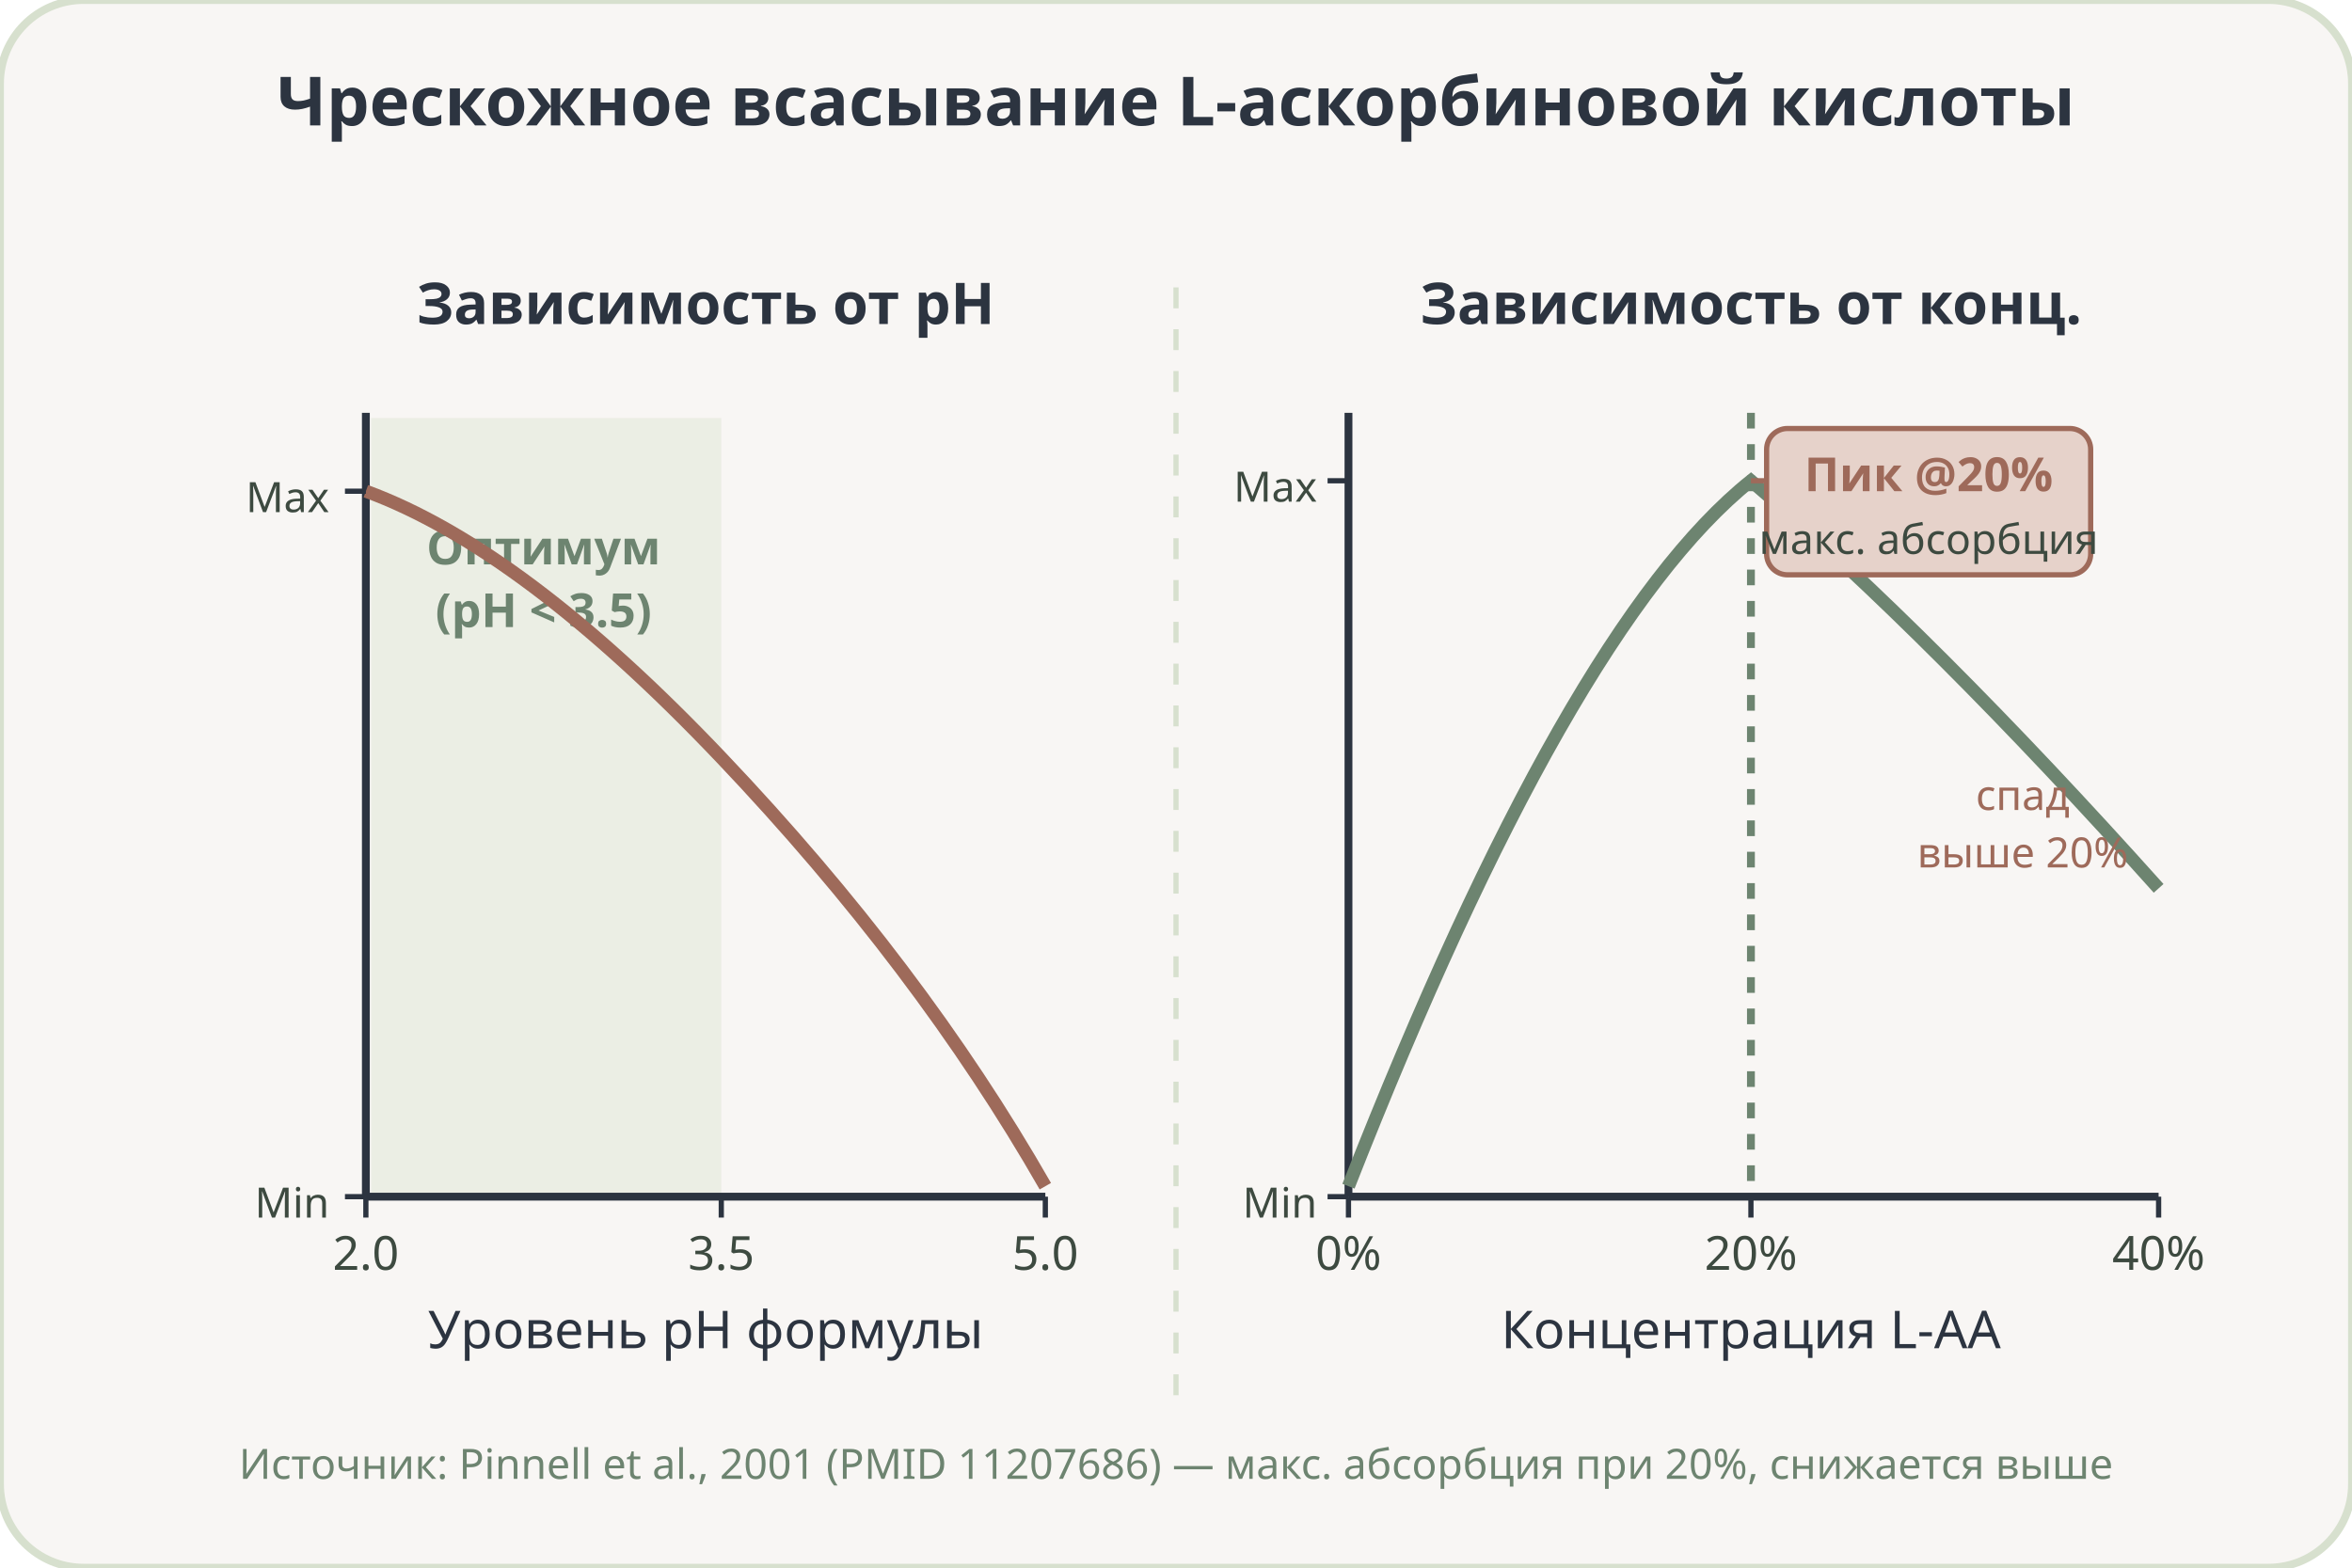
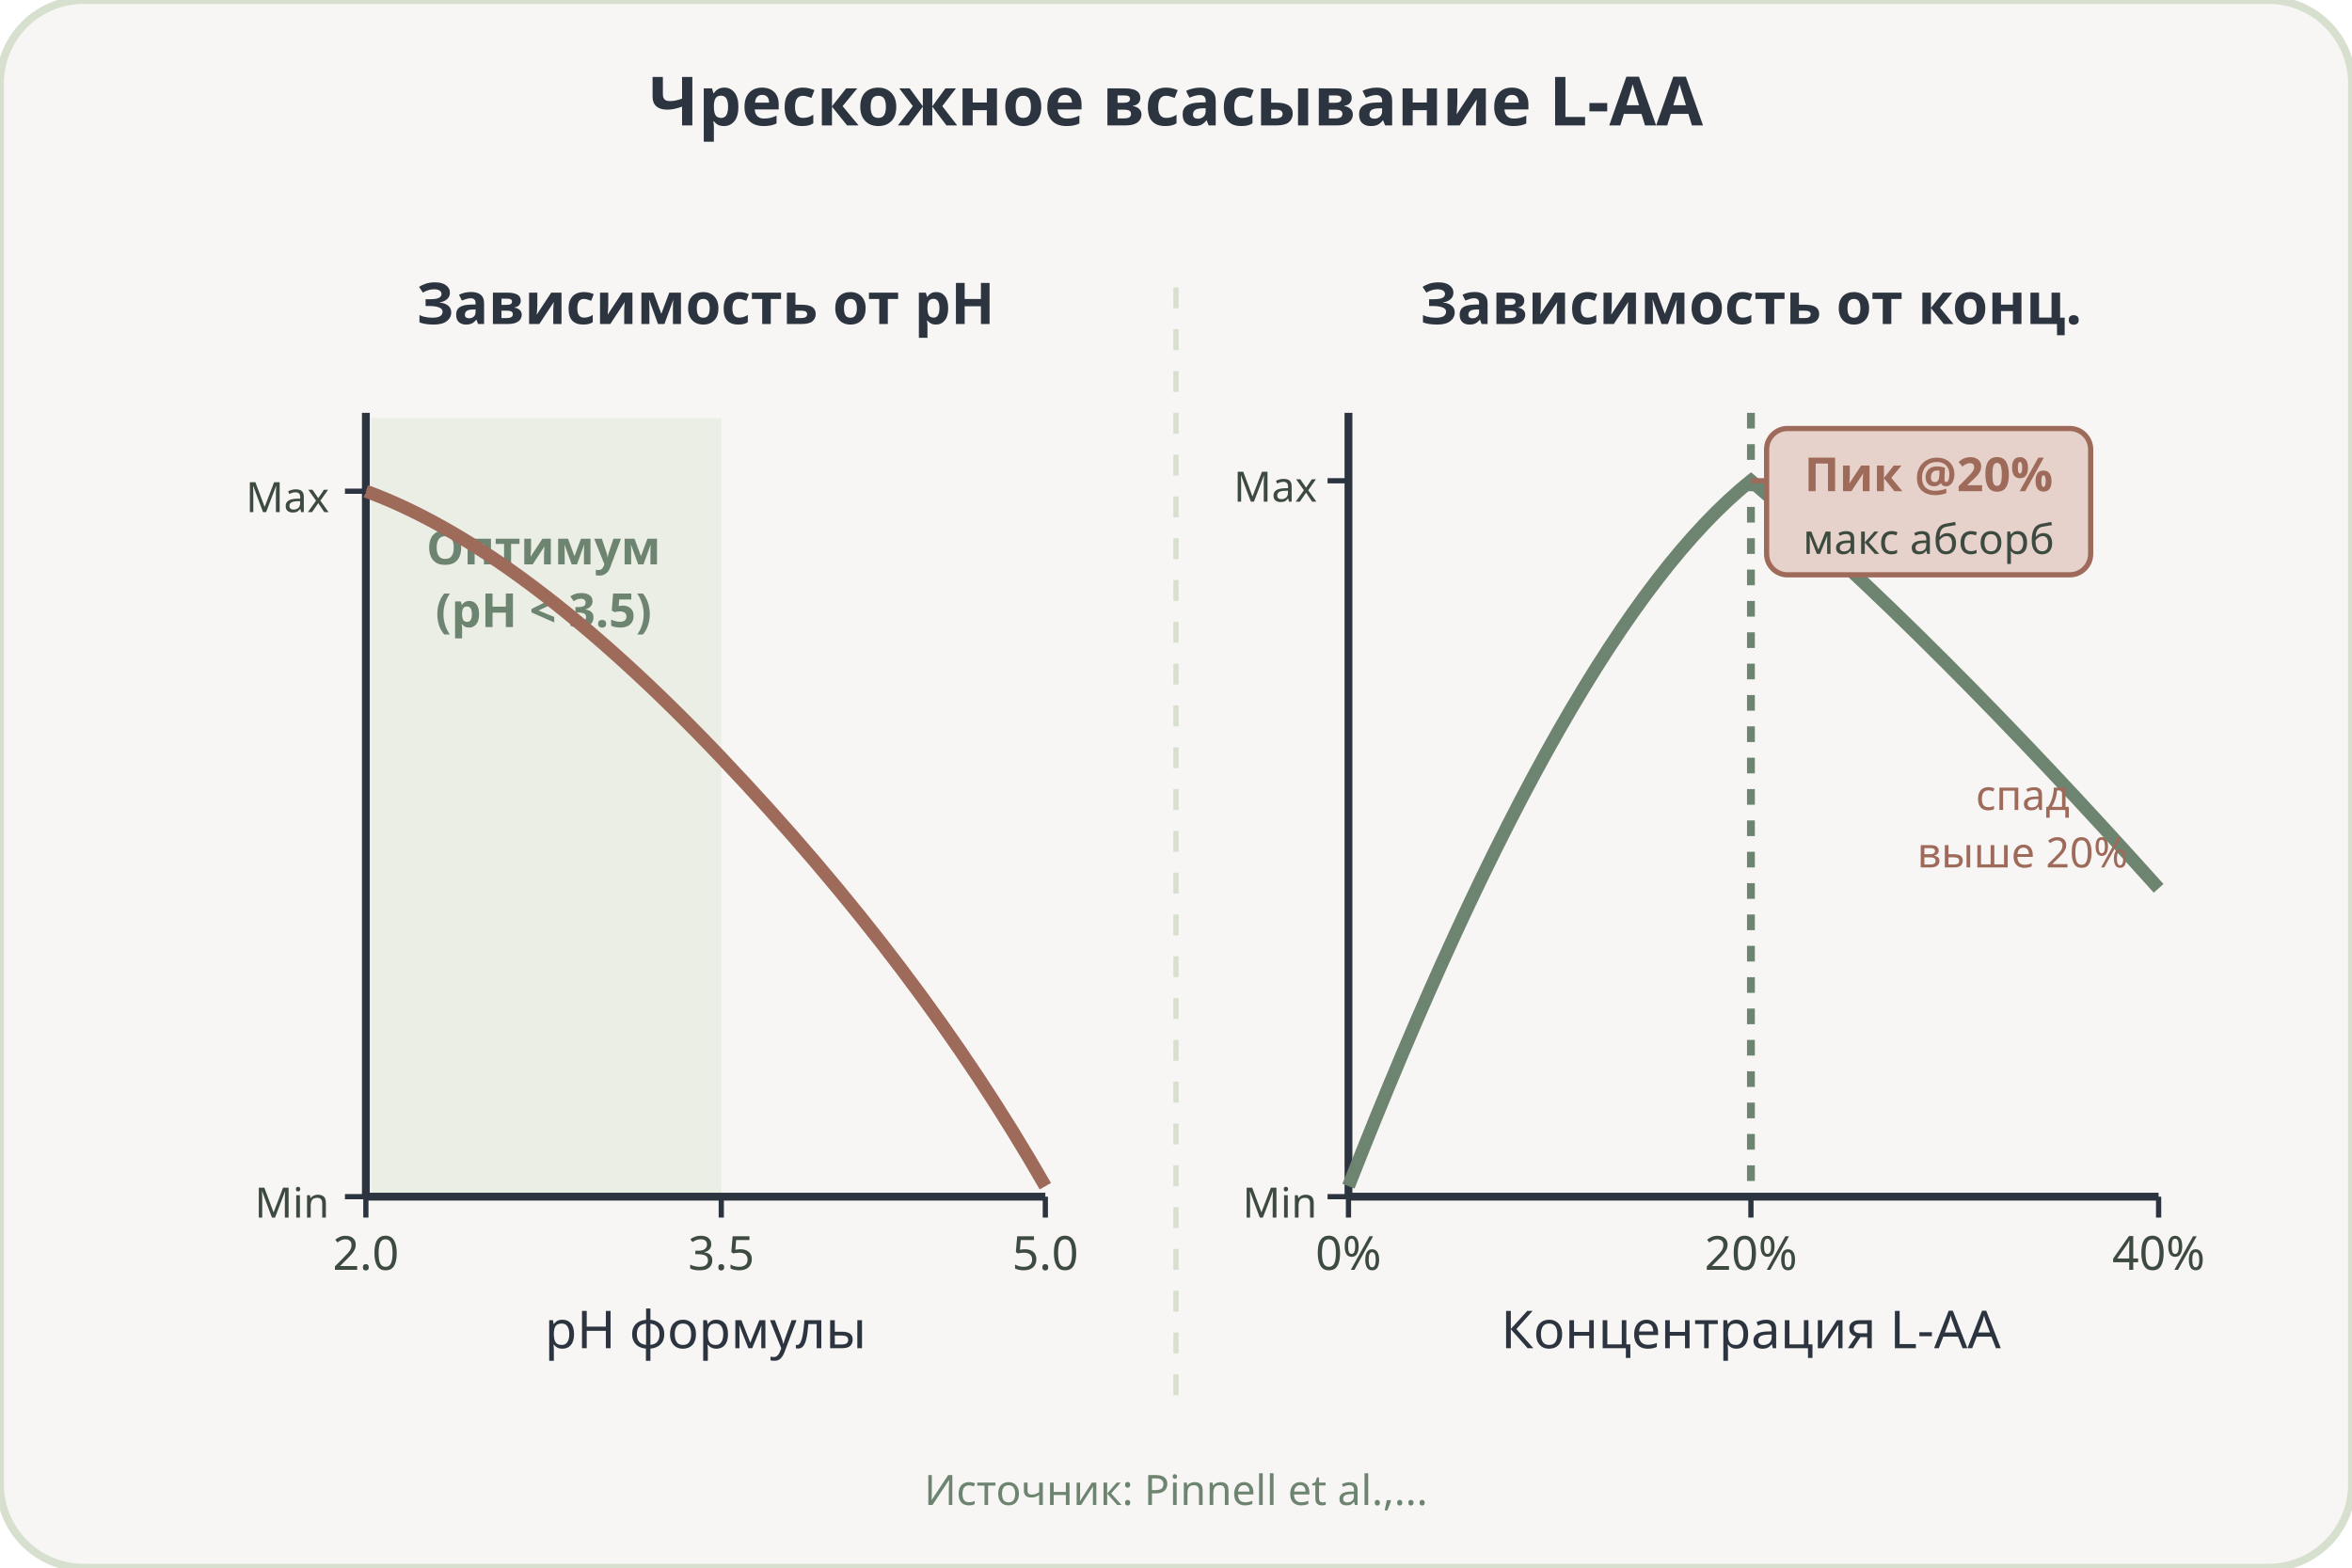
<svg xmlns="http://www.w3.org/2000/svg" viewBox="0 0 450 300" width="100%" height="100%">
  <rect width="450" height="300" rx="16" fill="#F8F6F4" stroke="#D7E0CE" stroke-width="1.5" />
-   <text x="225" y="24" font-family="Arimo, sans-serif" font-size="13" font-weight="bold" fill="#2C3440" text-anchor="middle">Чрескожное всасывание L-аскорбиновой кислоты</text>
+   <text x="225.0" y="24" font-family="Arimo, sans-serif" font-size="13" font-weight="bold" fill="#2C3440" text-anchor="middle">Чрескожное всасывание L-AA</text>
  <rect x="71" y="80" width="67" height="149" fill="#D7E0CE" opacity="0.4" />
  <line x1="70" y1="229" x2="200" y2="229" stroke="#2C3440" stroke-width="1.5" />
  <line x1="70" y1="79" x2="70" y2="229" stroke="#2C3440" stroke-width="1.5" />
  <text x="135" y="62" font-family="Arimo, sans-serif" font-size="11" font-weight="bold" fill="#2C3440" text-anchor="middle">Зависимость от pH</text>
  <text x="104" y="108" font-family="Arimo, sans-serif" font-size="9" fill="#6D8470" font-weight="bold" text-anchor="middle">Оптимум</text>
  <text x="104" y="120" font-family="Arimo, sans-serif" font-size="9" fill="#6D8470" font-weight="bold" text-anchor="middle">(pH &lt; 3.5)</text>
  <path d="M 70 94 Q 100 105 138 145 T 200 227" fill="none" stroke="#9E6A5A" stroke-width="2.5" />
  <line x1="66" y1="94" x2="70" y2="94" stroke="#2C3440" />
  <text x="63" y="98" font-family="Arimo, sans-serif" font-size="8" fill="#3D4A40" text-anchor="end">Max</text>
  <line x1="66" y1="229" x2="70" y2="229" stroke="#2C3440" />
  <text x="63" y="233" font-family="Arimo, sans-serif" font-size="8" fill="#3D4A40" text-anchor="end">Min</text>
  <line x1="70" y1="229" x2="70" y2="233" stroke="#2C3440" />
  <text x="70" y="243" font-family="Arimo, sans-serif" font-size="9" fill="#3D4A40" text-anchor="middle">2.0</text>
  <line x1="138" y1="229" x2="138" y2="233" stroke="#2C3440" />
  <text x="138" y="243" font-family="Arimo, sans-serif" font-size="9" fill="#3D4A40" text-anchor="middle">3.5</text>
  <line x1="200" y1="229" x2="200" y2="233" stroke="#2C3440" />
  <text x="200" y="243" font-family="Arimo, sans-serif" font-size="9" fill="#3D4A40" text-anchor="middle">5.0</text>
-   <text x="135" y="258" font-family="Arimo, sans-serif" font-size="10" fill="#2C3440" text-anchor="middle">Уровень pH формулы</text>
+   <text x="135" y="258" font-family="Arimo, sans-serif" font-size="10" fill="#2C3440" text-anchor="middle">pH формулы</text>
  <line x1="225" y1="55" x2="225" y2="270" stroke="#D7E0CE" stroke-width="1" stroke-dasharray="4,4" />
  <line x1="258" y1="229" x2="413" y2="229" stroke="#2C3440" stroke-width="1.5" />
  <line x1="258" y1="79" x2="258" y2="229" stroke="#2C3440" stroke-width="1.5" />
  <text x="335" y="62" font-family="Arimo, sans-serif" font-size="11" font-weight="bold" fill="#2C3440" text-anchor="middle">Зависимость от конц.</text>
  <line x1="335" y1="79" x2="335" y2="229" stroke="#6D8470" stroke-width="1.5" stroke-dasharray="3,3" />
  <path d="M 258 227 Q 300 120 335 92 Q 370 122 413 170" fill="none" stroke="#6D8470" stroke-width="2.5" />
  <rect x="338" y="82" width="62" height="28" fill="#E6D2CA" rx="4" stroke="#9E6A5A" stroke-width="1" />
  <text x="369" y="94" font-family="Arimo, sans-serif" font-size="9" font-weight="bold" fill="#9E6A5A" text-anchor="middle">Пик @20%</text>
-   <text x="369" y="106" font-family="Arimo, sans-serif" font-size="8" fill="#3D4A40" text-anchor="middle">макс. абсорбция</text>
+   <text x="369" y="106" font-family="Arimo, sans-serif" font-size="8" fill="#3D4A40" text-anchor="middle">макс абсорб</text>
  <line x1="338" y1="92" x2="335" y2="92" stroke="#9E6A5A" stroke-width="1" />
  <text x="387" y="155" font-family="Arimo, sans-serif" font-size="8" fill="#9E6A5A" text-anchor="middle">спад</text>
  <text x="387" y="166" font-family="Arimo, sans-serif" font-size="8" fill="#9E6A5A" text-anchor="middle">выше 20%</text>
  <line x1="254" y1="92" x2="258" y2="92" stroke="#2C3440" />
  <text x="252" y="96" font-family="Arimo, sans-serif" font-size="8" fill="#3D4A40" text-anchor="end">Max</text>
  <line x1="254" y1="229" x2="258" y2="229" stroke="#2C3440" />
  <text x="252" y="233" font-family="Arimo, sans-serif" font-size="8" fill="#3D4A40" text-anchor="end">Min</text>
  <line x1="258" y1="229" x2="258" y2="233" stroke="#2C3440" />
  <text x="258" y="243" font-family="Arimo, sans-serif" font-size="9" fill="#3D4A40" text-anchor="middle">0%</text>
  <line x1="335" y1="229" x2="335" y2="233" stroke="#2C3440" />
  <text x="335" y="243" font-family="Arimo, sans-serif" font-size="9" fill="#3D4A40" text-anchor="middle">20%</text>
  <line x1="413" y1="229" x2="413" y2="233" stroke="#2C3440" />
  <text x="413" y="243" font-family="Arimo, sans-serif" font-size="9" fill="#3D4A40" text-anchor="middle">40%</text>
  <text x="335" y="258" font-family="Arimo, sans-serif" font-size="10" fill="#2C3440" text-anchor="middle">Концентрация L-AA</text>
-   <text x="225" y="283" font-family="Arimo, sans-serif" font-size="8" fill="#6D8470" text-anchor="middle">Источник: Pinnell et al., 2001 (PMID 11207686) — макс. абсорбция при 20%, снижается выше</text>
+   <text x="225.0" y="288" font-family="Arimo, sans-serif" font-size="8" fill="#6D8470" text-anchor="middle">Источник: Pinnell et al.,...</text>
</svg>
